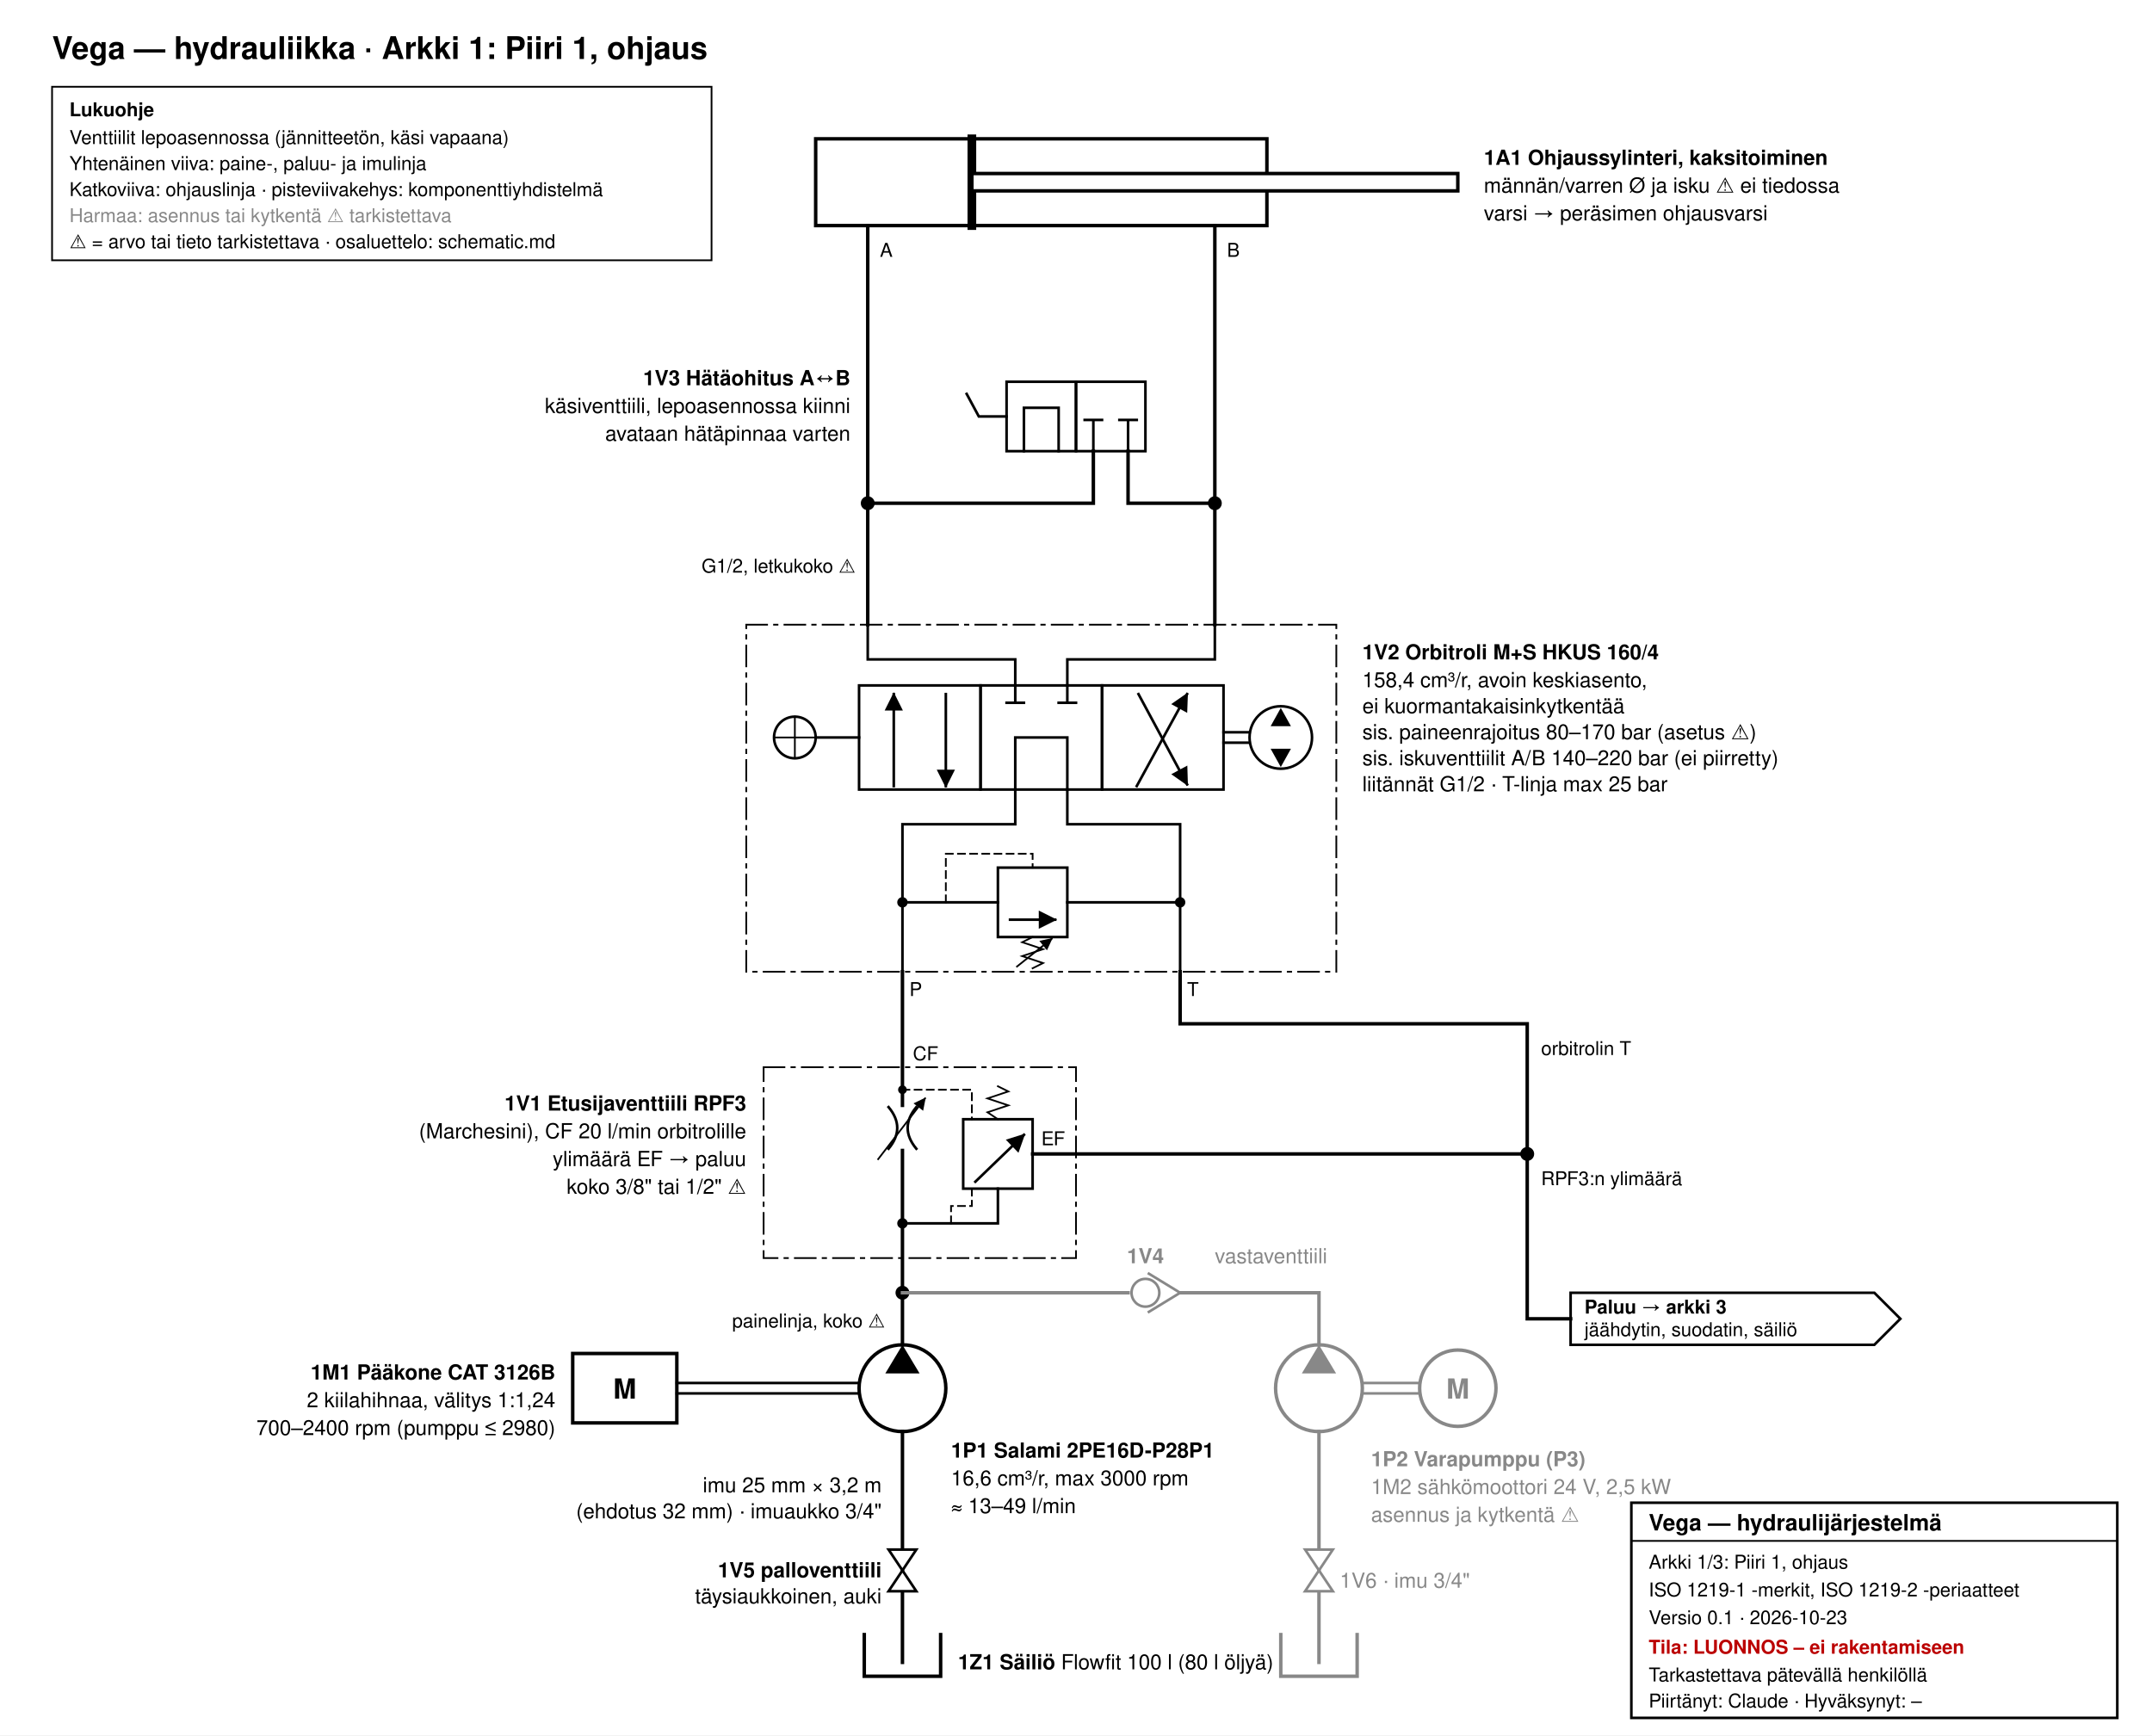
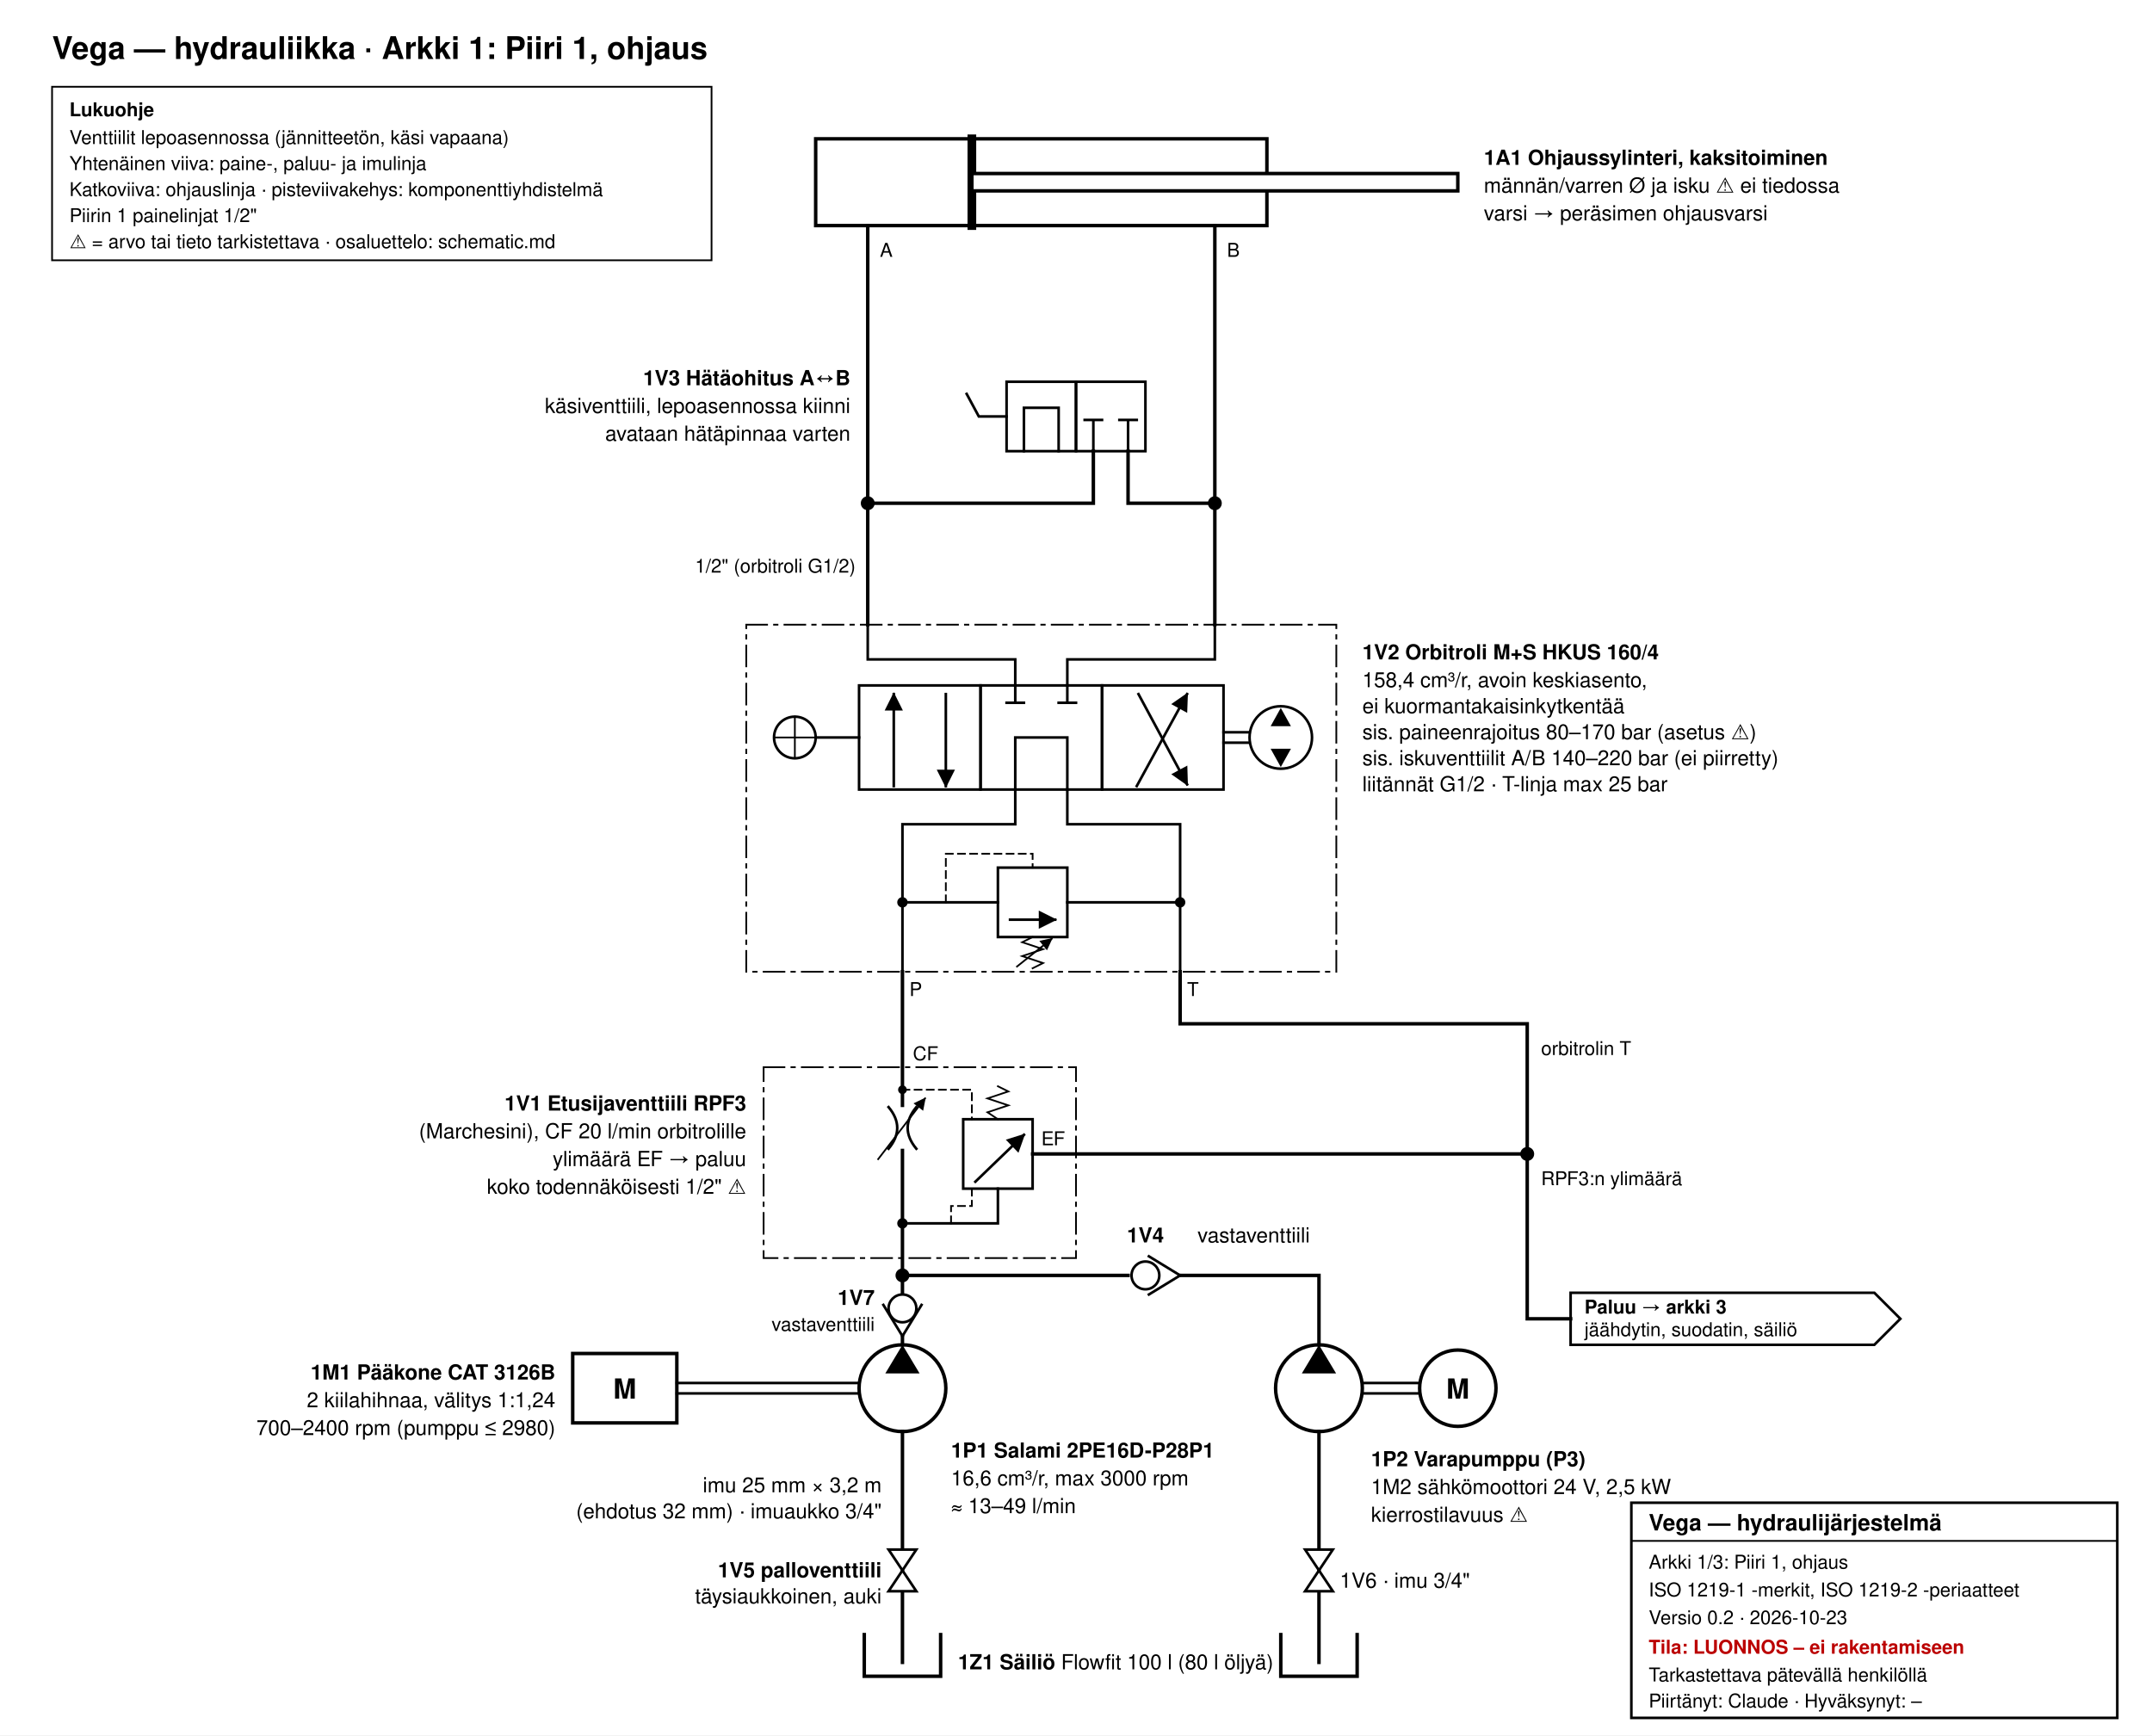
<svg xmlns="http://www.w3.org/2000/svg" viewBox="0 0 1240 1000" width="1240" height="1000" font-family="Helvetica, Arial, sans-serif" font-size="12">
  <defs>
    <marker id="ah" viewBox="0 0 10 10" refX="9" refY="5" markerWidth="7" markerHeight="7" orient="auto-start-reverse">
      <path d="M0,0 L10,5 L0,10 z" fill="#000" />
    </marker>
    <marker id="ahg" viewBox="0 0 10 10" refX="9" refY="5" markerWidth="7" markerHeight="7" orient="auto-start-reverse">
      <path d="M0,0 L10,5 L0,10 z" fill="#888" />
    </marker>
  </defs>
  <rect width="1240" height="1000" fill="#fff" />
  <g stroke="#000" stroke-width="2" fill="none" stroke-linecap="square">
    <text x="30" y="34" font-size="18" font-weight="bold" fill="#000" stroke="none">Vega — hydrauliikka · Arkki 1: Piiri 1, ohjaus</text>
    <rect x="30" y="50" width="380" height="100" stroke-width="1" />
    <g stroke="none" fill="#000" font-size="11">
      <text x="40" y="67" font-weight="bold">Lukuohje</text>
      <text x="40" y="83">Venttiilit lepoasennossa (jännitteetön, käsi vapaana)</text>
      <text x="40" y="98">Yhtenäinen viiva: paine-, paluu- ja imulinja</text>
      <text x="40" y="113">Katkoviiva: ohjauslinja · pisteviivakehys: komponenttiyhdistelmä</text>
-       <text x="40" y="128" fill="#888">Harmaa: asennus tai kytkentä ⚠ tarkistettava</text>
+       <text x="40" y="128">Piirin 1 painelinjat 1/2"</text>
      <text x="40" y="143">⚠ = arvo tai tieto tarkistettava · osaluettelo: schematic.md</text>
    </g>
    <rect x="470" y="80" width="260" height="50" />
    <line x1="560" y1="80" x2="560" y2="130" stroke-width="5" />
    <rect x="560" y="100" width="280" height="10" fill="#fff" />
    <g stroke="none" fill="#000">
      <text x="855" y="95" font-weight="bold">1A1 Ohjaussylinteri, kaksitoiminen</text>
      <text x="855" y="111">männän/varren Ø ja isku ⚠ ei tiedossa</text>
      <text x="855" y="127">varsi → peräsimen ohjausvarsi</text>
      <text x="507" y="148" font-size="11">A</text>
      <text x="707" y="148" font-size="11">B</text>
    </g>
    <line x1="500" y1="130" x2="500" y2="360" />
    <line x1="700" y1="130" x2="700" y2="360" />
-     <text x="493" y="330" text-anchor="end" stroke="none" fill="#000" font-size="11">G1/2, letkukoko ⚠</text>
+     <text x="493" y="330" text-anchor="end" stroke="none" fill="#000" font-size="11">1/2" (orbitroli G1/2)</text>
    <rect x="580" y="220" width="40" height="40" stroke-width="1.5" />
    <rect x="620" y="220" width="40" height="40" stroke-width="1.5" />
    <path d="M590 260 V235 H610 V260" stroke-width="1.5" />
    <path d="M630 260 V242 M625 242 H635 M650 260 V242 M645 242 H655" stroke-width="1.5" />
    <path d="M580 240 H564 L557 227" stroke-width="1.5" />
    <path d="M500 290 H630 V260 M700 290 H650 V260" />
    <circle cx="500" cy="290" r="4" fill="#000" stroke="none" />
    <circle cx="700" cy="290" r="4" fill="#000" stroke="none" />
    <g stroke="none" fill="#000" text-anchor="end">
      <text x="490" y="222" font-weight="bold">1V3 Hätäohitus A↔B</text>
      <text x="490" y="238">käsiventtiili, lepoasennossa kiinni</text>
      <text x="490" y="254">avataan hätäpinnaa varten</text>
    </g>
    <rect x="430" y="360" width="340" height="200" stroke-width="1" stroke-dasharray="12 4 2 4" />
    <rect x="495" y="395" width="70" height="60" stroke-width="1.5" />
    <rect x="565" y="395" width="70" height="60" stroke-width="1.5" />
    <rect x="635" y="395" width="70" height="60" stroke-width="1.5" />
    <line x1="515" y1="453" x2="515" y2="400" stroke-width="1.5" marker-end="url(#ah)" />
    <line x1="545" y1="400" x2="545" y2="453" stroke-width="1.5" marker-end="url(#ah)" />
    <path d="M585 395 V405 M580 405 H590 M615 395 V405 M610 405 H620" stroke-width="1.5" />
    <path d="M585 455 V425 H615 V455" stroke-width="1.5" />
    <line x1="655" y1="453" x2="684" y2="400" stroke-width="1.5" marker-end="url(#ah)" />
    <line x1="656" y1="400" x2="684" y2="452" stroke-width="1.5" marker-end="url(#ah)" />
    <line x1="495" y1="425" x2="470" y2="425" stroke-width="1.5" />
    <circle cx="458" cy="425" r="12" stroke-width="1.5" />
    <path d="M446 425 H470 M458 413 V437" stroke-width="1" />
    <path d="M705 422 H720 M705 428 H720" stroke-width="1.5" />
    <circle cx="738" cy="425" r="18" stroke-width="1.5" />
    <path d="M738 409 L733 418 L743 418 Z M738 441 L733 432 L743 432 Z" fill="#000" stroke-width="1" />
    <path d="M585 395 V380 H500 V360 M615 395 V380 H700 V360" stroke-width="1.5" />
    <path d="M520 560 V475 H585 V455 M615 455 V475 H680 V560" stroke-width="1.5" />
    <path d="M520 520 H575 M615 520 H680" stroke-width="1.5" />
    <rect x="575" y="500" width="40" height="40" stroke-width="1.5" />
    <line x1="582" y1="530" x2="608" y2="530" stroke-width="1.5" marker-end="url(#ah)" />
    <polyline points="595,540 589,543 601,547 589,551 601,555 595,558" stroke-width="1" />
    <line x1="586" y1="557" x2="606" y2="541" stroke-width="1" marker-end="url(#ah)" />
    <path d="M545 520 V492 H595 V500" stroke-width="1" stroke-dasharray="4 3" />
    <circle cx="520" cy="520" r="3" fill="#000" stroke="none" />
    <circle cx="680" cy="520" r="3" fill="#000" stroke="none" />
    <g stroke="none" fill="#000" font-size="11">
      <text x="524" y="574">P</text>
      <text x="684" y="574">T</text>
    </g>
    <g stroke="none" fill="#000">
      <text x="785" y="380" font-weight="bold">1V2 Orbitroli M+S HKUS 160/4</text>
      <text x="785" y="396">158,4 cm³/r, avoin keskiasento,</text>
      <text x="785" y="411">ei kuormantakaisinkytkentää</text>
      <text x="785" y="426">sis. paineenrajoitus 80–170 bar (asetus ⚠)</text>
      <text x="785" y="441">sis. iskuventtiilit A/B 140–220 bar (ei piirretty)</text>
      <text x="785" y="456">liitännät G1/2 · T-linja max 25 bar</text>
    </g>
    <path d="M680 560 V590 H880 V760 H905" />
    <circle cx="880" cy="665" r="4" fill="#000" stroke="none" />
    <path d="M905 745 H1080 L1095 760 L1080 775 H905 Z" stroke-width="1.5" />
    <g stroke="none" fill="#000" font-size="11">
      <text x="913" y="757" font-weight="bold">Paluu → arkki 3</text>
      <text x="913" y="770">jäähdytin, suodatin, säiliö</text>
      <text x="888" y="608">orbitrolin T</text>
      <text x="888" y="683">RPF3:n ylimäärä</text>
    </g>
    <rect x="440" y="615" width="180" height="110" stroke-width="1" stroke-dasharray="12 4 2 4" />
-     <line x1="520" y1="560" x2="520" y2="775" />
+     <line x1="520" y1="560" x2="520" y2="746" />
+     <line x1="520" y1="770" x2="520" y2="775" />
+     <path d="M520 770 L509 752 M520 770 L531 752" stroke-width="1.5" />
+     <circle cx="520" cy="754" r="8" fill="#fff" stroke-width="1.5" />
    <rect x="512" y="638" width="16" height="24" fill="#fff" stroke="none" />
    <path d="M512 638 Q522 650 512 662 M528 638 Q518 650 528 662" stroke-width="1.5" />
    <line x1="506" y1="668" x2="533" y2="633" stroke-width="1" marker-end="url(#ah)" />
    <path d="M520 705 H575 V685" stroke-width="1.5" />
    <rect x="555" y="645" width="40" height="40" stroke-width="1.5" />
    <line x1="562" y1="681" x2="590" y2="654" stroke-width="1.5" marker-end="url(#ah)" />
    <polyline points="575,645 569,641 581,637 569,633 581,629 575,626" stroke-width="1" />
    <path d="M520 628 H560 V645" stroke-width="1" stroke-dasharray="4 3" />
    <path d="M548 705 V695 H560 V685" stroke-width="1" stroke-dasharray="4 3" />
    <path d="M595 665 H880" />
    <circle cx="520" cy="705" r="3" fill="#000" stroke="none" />
    <circle cx="520" cy="628" r="2.5" fill="#000" stroke="none" />
    <g stroke="none" fill="#000" font-size="11">
      <text x="526" y="611">CF</text>
      <text x="600" y="660">EF</text>
    </g>
    <g stroke="none" fill="#000" text-anchor="end">
      <text x="430" y="640" font-weight="bold">1V1 Etusijaventtiili RPF3</text>
      <text x="430" y="656">(Marchesini), CF 20 l/min orbitrolille</text>
      <text x="430" y="672">ylimäärä EF → paluu</text>
-       <text x="430" y="688">koko 3/8" tai 1/2" ⚠</text>
+       <text x="430" y="688">koko todennäköisesti 1/2" ⚠</text>
    </g>
-     <text x="510" y="765" text-anchor="end" stroke="none" fill="#000" font-size="11">painelinja, koko ⚠</text>
-     <circle cx="520" cy="745" r="4" fill="#000" stroke="none" />
+     <text x="504" y="752" text-anchor="end" stroke="none" fill="#000" font-weight="bold">1V7</text>
+     <text x="504" y="767" text-anchor="end" stroke="none" fill="#000" font-size="11">vastaventtiili</text>
+     <circle cx="520" cy="735" r="4" fill="#000" stroke="none" />
    <circle cx="520" cy="800" r="25" />
    <path d="M520 776 L511 791 L529 791 Z" fill="#000" stroke-width="1" />
    <path d="M390 797 H495 M390 803 H495" stroke-width="1.5" />
    <rect x="330" y="780" width="60" height="40" />
    <text x="360" y="806" text-anchor="middle" font-size="16" font-weight="bold" stroke="none" fill="#000">M</text>
    <g stroke="none" fill="#000" text-anchor="end">
      <text x="320" y="795" font-weight="bold">1M1 Pääkone CAT 3126B</text>
      <text x="320" y="811">2 kiilahihnaa, välitys 1:1,24</text>
      <text x="320" y="827">700–2400 rpm (pumppu ≤ 2980)</text>
    </g>
    <g stroke="none" fill="#000">
      <text x="548" y="840" font-weight="bold">1P1 Salami 2PE16D-P28P1</text>
      <text x="548" y="856">16,6 cm³/r, max 3000 rpm</text>
      <text x="548" y="872">≈ 13–49 l/min</text>
    </g>
    <line x1="520" y1="825" x2="520" y2="958" />
    <path d="M512 893 L528 893 L520 905 Z M512 917 L528 917 L520 905 Z" fill="#fff" stroke-width="1.5" />
    <path d="M498 942 V966 H542 V942" stroke-width="2" />
    <g stroke="none" fill="#000" text-anchor="end">
      <text x="508" y="860">imu 25 mm × 3,2 m</text>
      <text x="508" y="875">(ehdotus 32 mm) · imuaukko 3/4"</text>
      <text x="508" y="909" font-weight="bold">1V5 palloventtiili</text>
      <text x="508" y="924">täysiaukkoinen, auki</text>
    </g>
    <text x="552" y="962" stroke="none" fill="#000">
      <tspan font-weight="bold">1Z1 Säiliö</tspan> Flowfit 100 l (80 l öljyä)</text>
-     <g stroke="#888">
+     <g stroke="#000">
      <circle cx="760" cy="800" r="25" />
-       <path d="M760 776 L751 791 L769 791 Z" fill="#888" stroke-width="1" />
+       <path d="M760 776 L751 791 L769 791 Z" fill="#000" stroke-width="1" />
      <path d="M785 797 H818 M785 803 H818" stroke-width="1.5" />
      <circle cx="840" cy="800" r="22" />
-       <path d="M760 775 V745 H680 M650 745 H520" />
-       <path d="M680 745 L662 734 M680 745 L662 756" stroke-width="1.5" />
-       <circle cx="660" cy="745" r="8" fill="#fff" stroke-width="1.5" />
+       <path d="M760 775 V735 H680 M650 735 H520" />
+       <path d="M680 735 L662 724 M680 735 L662 746" stroke-width="1.5" />
+       <circle cx="660" cy="735" r="8" fill="#fff" stroke-width="1.5" />
      <line x1="760" y1="825" x2="760" y2="958" />
      <path d="M752 893 L768 893 L760 905 Z M752 917 L768 917 L760 905 Z" fill="#fff" stroke-width="1.5" />
      <path d="M738 942 V966 H782 V942" />
    </g>
-     <text x="840" y="806" text-anchor="middle" font-size="16" font-weight="bold" stroke="none" fill="#888">M</text>
-     <g stroke="none" fill="#888">
-       <text x="660" y="728" text-anchor="middle" font-weight="bold">1V4</text>
-       <text x="700" y="728">vastaventtiili</text>
+     <text x="840" y="806" text-anchor="middle" font-size="16" font-weight="bold" stroke="none" fill="#000">M</text>
+     <g stroke="none" fill="#000">
+       <text x="660" y="716" text-anchor="middle" font-weight="bold">1V4</text>
+       <text x="690" y="716">vastaventtiili</text>
      <text x="790" y="845" font-weight="bold">1P2 Varapumppu (P3)</text>
      <text x="790" y="861">1M2 sähkömoottori 24 V, 2,5 kW</text>
-       <text x="790" y="877">asennus ja kytkentä ⚠</text>
+       <text x="790" y="877">kierrostilavuus ⚠</text>
      <text x="772" y="915">1V6 · imu 3/4"</text>
    </g>
    <rect x="940" y="866" width="280" height="124" stroke-width="1.5" />
    <line x1="940" y1="888" x2="1220" y2="888" stroke-width="1" />
    <g stroke="none" fill="#000" font-size="11">
      <text x="950" y="882" font-size="13" font-weight="bold">Vega — hydraulijärjestelmä</text>
      <text x="950" y="904">Arkki 1/3: Piiri 1, ohjaus</text>
      <text x="950" y="920">ISO 1219-1 -merkit, ISO 1219-2 -periaatteet</text>
-       <text x="950" y="936">Versio 0.1 · 2026-10-23</text>
+       <text x="950" y="936">Versio 0.2 · 2026-10-23</text>
      <text x="950" y="953" font-weight="bold" fill="#b00">Tila: LUONNOS – ei rakentamiseen</text>
      <text x="950" y="969">Tarkastettava pätevällä henkilöllä</text>
      <text x="950" y="984">Piirtänyt: Claude · Hyväksynyt: –</text>
    </g>
  </g>
</svg>
